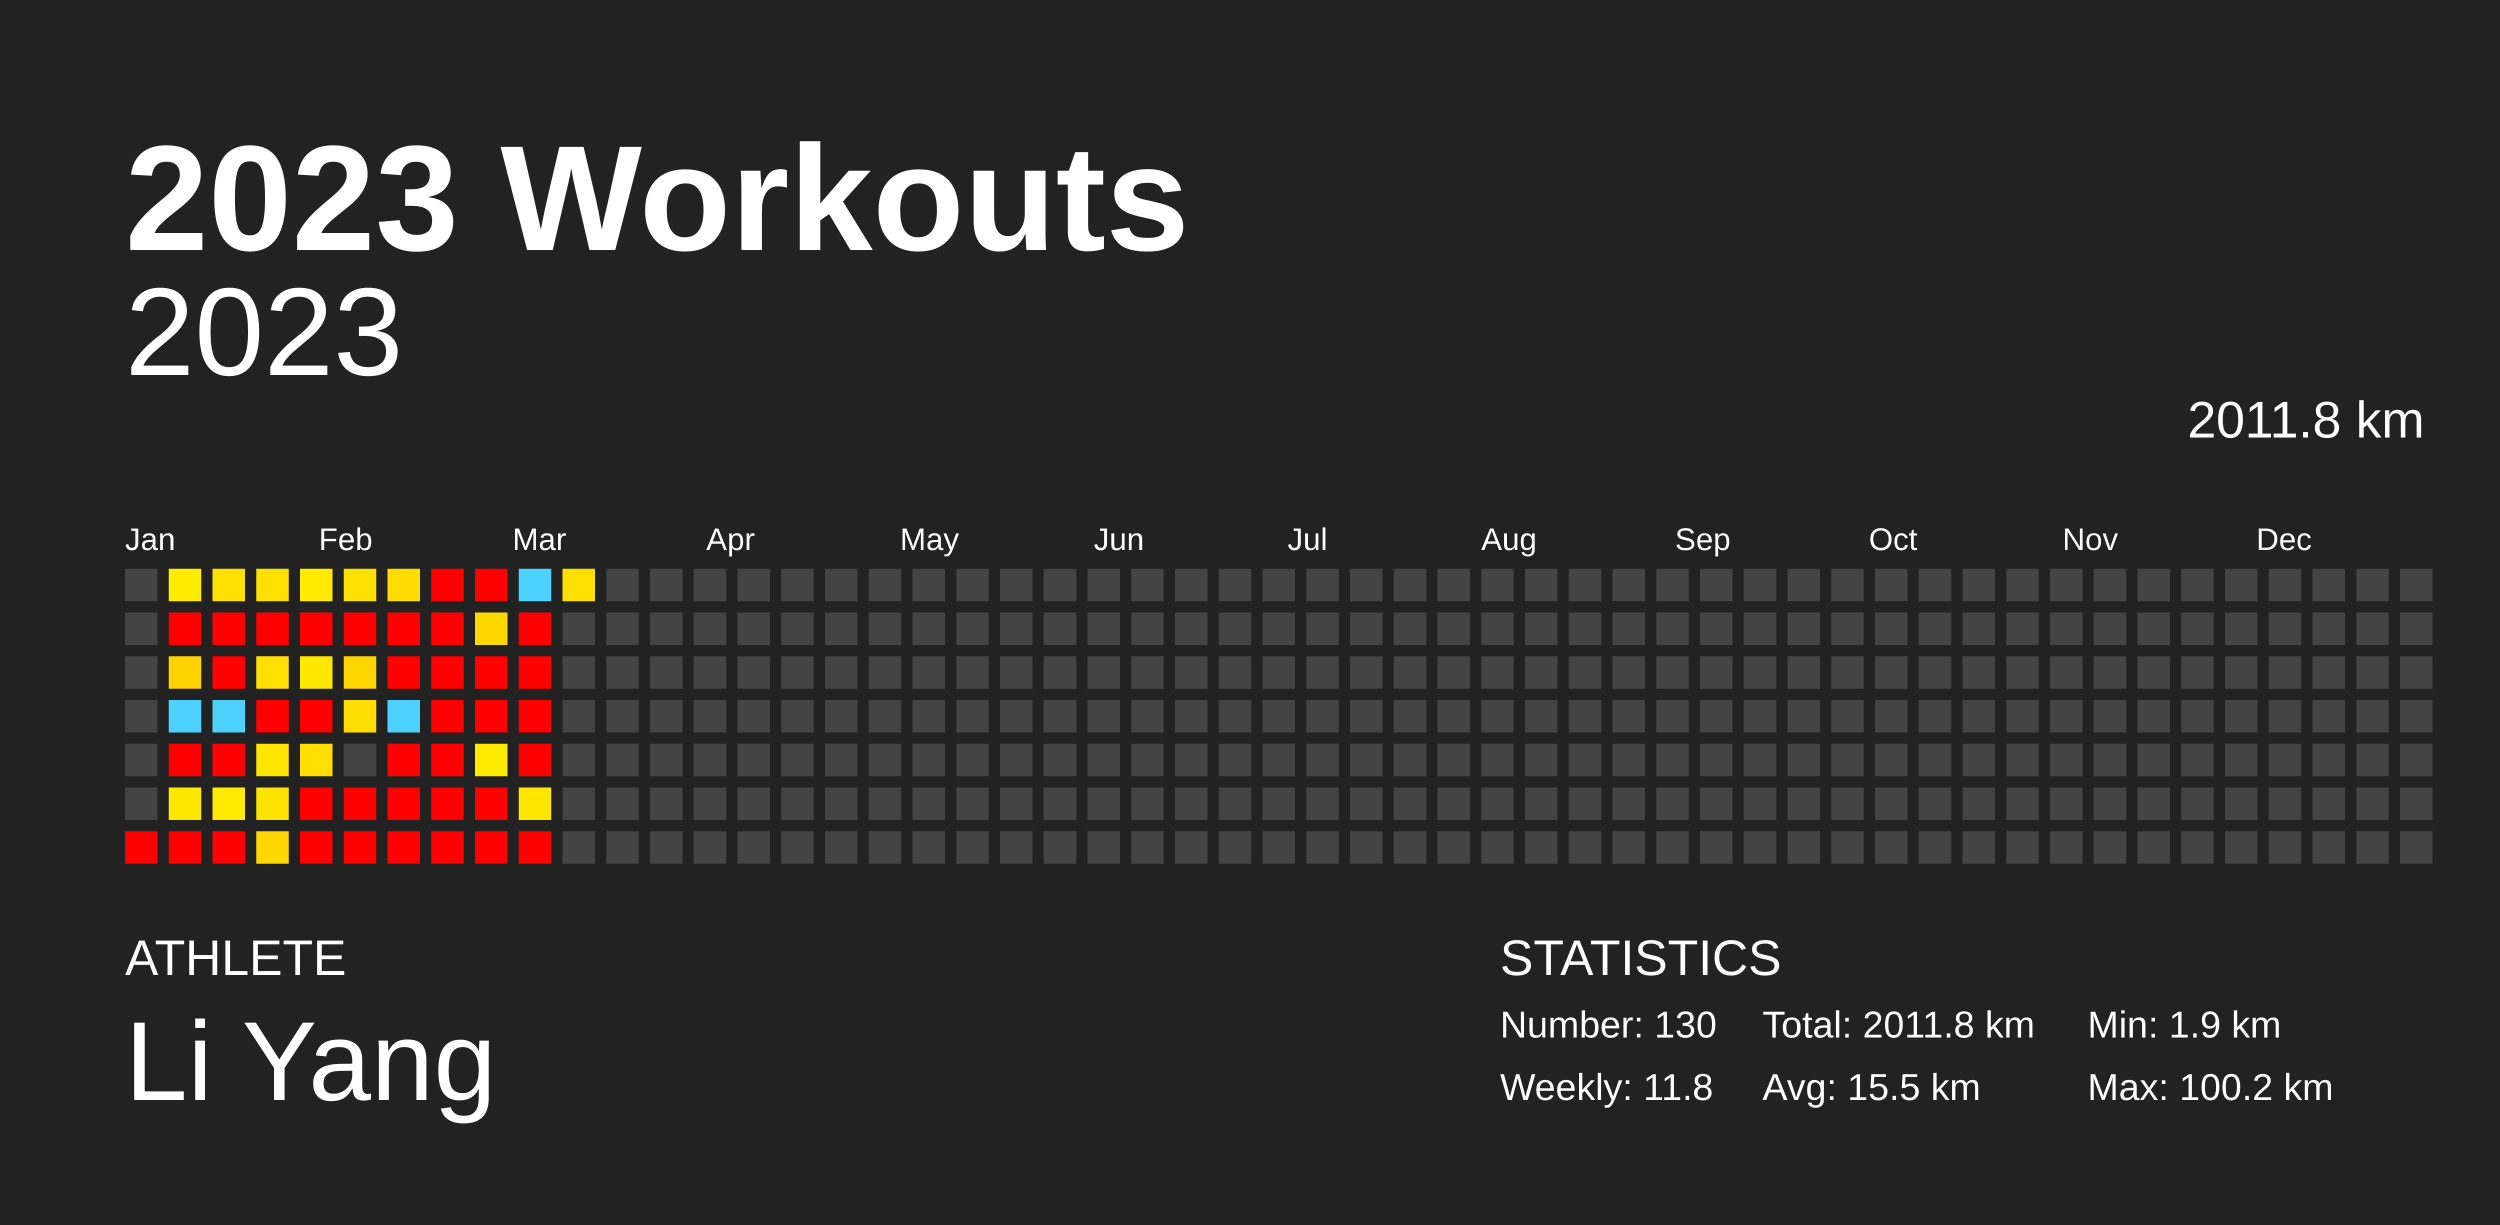
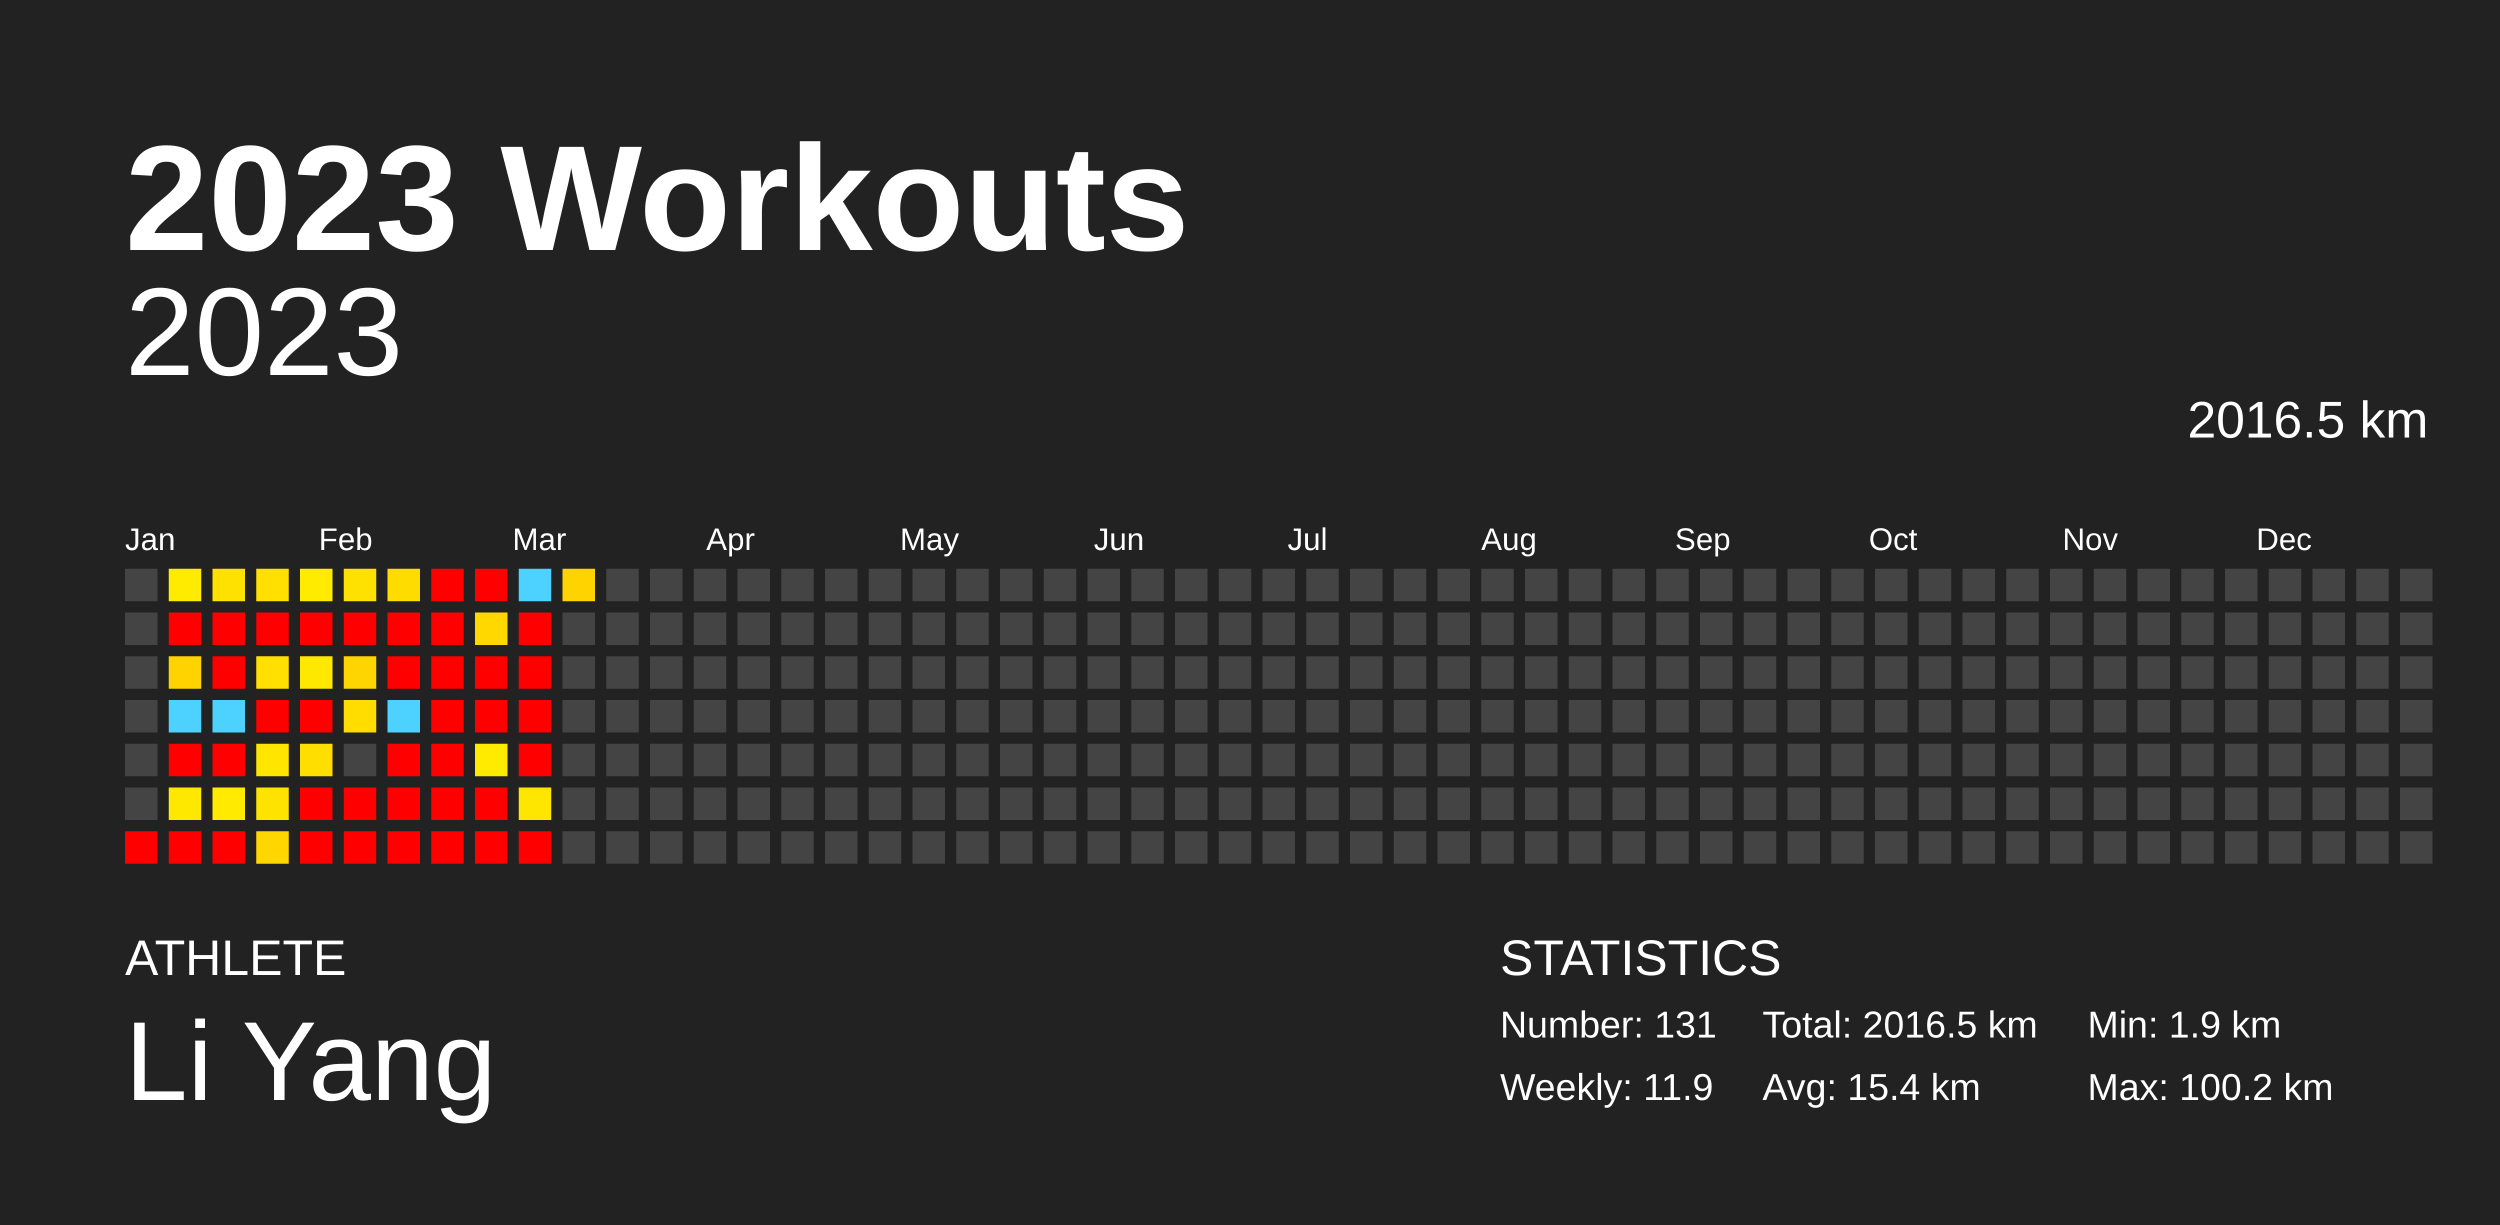
<svg xmlns="http://www.w3.org/2000/svg" baseProfile="full" height="98mm" version="1.1" viewBox="0,0,200,98" width="200mm">
  <defs />
  <rect fill="#222222" height="98" width="200" x="0" y="0" />
  <text fill="#FFFFFF" style="font-size:12px; font-family:Arial; font-weight:bold;" x="10" y="20">2023 Workouts</text>
  <text fill="#FFFFFF" style="font-size:4px; font-family:Arial" x="10" y="78">ATHLETE</text>
  <text fill="#FFFFFF" style="font-size:9px; font-family:Arial" x="10" y="88">Li Yang</text>
  <text fill="#FFFFFF" style="font-size:4px; font-family:Arial" x="120" y="78">STATISTICS</text>
-   <text fill="#FFFFFF" style="font-size:3px; font-family:Arial" x="120" y="83">Number: 130</text>
-   <text fill="#FFFFFF" style="font-size:3px; font-family:Arial" x="120" y="88">Weekly: 11.8</text>
-   <text fill="#FFFFFF" style="font-size:3px; font-family:Arial" x="141" y="83">Total: 2011.8 km</text>
-   <text fill="#FFFFFF" style="font-size:3px; font-family:Arial" x="141" y="88">Avg: 15.5 km</text>
+   <text fill="#FFFFFF" style="font-size:3px; font-family:Arial" x="120" y="83">Number: 131</text>
+   <text fill="#FFFFFF" style="font-size:3px; font-family:Arial" x="120" y="88">Weekly: 11.9</text>
+   <text fill="#FFFFFF" style="font-size:3px; font-family:Arial" x="141" y="83">Total: 2016.5 km</text>
+   <text fill="#FFFFFF" style="font-size:3px; font-family:Arial" x="141" y="88">Avg: 15.4 km</text>
  <text fill="#FFFFFF" style="font-size:3px; font-family:Arial" x="167" y="83">Min: 1.9 km</text>
  <text fill="#FFFFFF" style="font-size:3px; font-family:Arial" x="167" y="88">Max: 100.2 km</text>
  <text alignment-baseline="hanging" fill="#FFFFFF" style="font-size:10.0px; font-family:Arial;" x="10" y="30">2023</text>
-   <text alignment-baseline="hanging" fill="#FFFFFF" style="font-size:4.125px; font-family:Arial;" x="175" y="35">2011.8 km</text>
+   <text alignment-baseline="hanging" fill="#FFFFFF" style="font-size:4.125px; font-family:Arial;" x="175" y="35">2016.5 km</text>
  <text fill="#FFFFFF" style="font-size:2.5px; font-family:Arial" x="10.0" y="44">Jan</text>
  <text fill="#FFFFFF" style="font-size:2.5px; font-family:Arial" x="25.5" y="44">Feb</text>
  <text fill="#FFFFFF" style="font-size:2.5px; font-family:Arial" x="41.0" y="44">Mar</text>
  <text fill="#FFFFFF" style="font-size:2.5px; font-family:Arial" x="56.5" y="44">Apr</text>
  <text fill="#FFFFFF" style="font-size:2.5px; font-family:Arial" x="72.0" y="44">May</text>
  <text fill="#FFFFFF" style="font-size:2.5px; font-family:Arial" x="87.5" y="44">Jun</text>
  <text fill="#FFFFFF" style="font-size:2.5px; font-family:Arial" x="103.0" y="44">Jul</text>
  <text fill="#FFFFFF" style="font-size:2.5px; font-family:Arial" x="118.5" y="44">Aug</text>
  <text fill="#FFFFFF" style="font-size:2.5px; font-family:Arial" x="134.0" y="44">Sep</text>
  <text fill="#FFFFFF" style="font-size:2.5px; font-family:Arial" x="149.5" y="44">Oct</text>
  <text fill="#FFFFFF" style="font-size:2.5px; font-family:Arial" x="165.0" y="44">Nov</text>
  <text fill="#FFFFFF" style="font-size:2.5px; font-family:Arial" x="180.5" y="44">Dec</text>
  <rect fill="#444444" height="2.6" width="2.6" x="10.0" y="45.5" />
  <rect fill="#444444" height="2.6" width="2.6" x="10.0" y="49.0" />
  <rect fill="#444444" height="2.6" width="2.6" x="10.0" y="52.5" />
  <rect fill="#444444" height="2.6" width="2.6" x="10.0" y="56.0" />
  <rect fill="#444444" height="2.6" width="2.6" x="10.0" y="59.5" />
  <rect fill="#444444" height="2.6" width="2.6" x="10.0" y="63.0" />
  <rect fill="red" height="2.6" width="2.6" x="10.0" y="66.5" />
  <rect fill="#ffeb00" height="2.6" width="2.6" x="13.5" y="45.5" />
  <rect fill="red" height="2.6" width="2.6" x="13.5" y="49.0" />
  <rect fill="#ffd300" height="2.6" width="2.6" x="13.5" y="52.5" />
  <rect fill="#4dd2ff" height="2.6" width="2.6" x="13.5" y="56.0" />
  <rect fill="red" height="2.6" width="2.6" x="13.5" y="59.5" />
  <rect fill="#ffe800" height="2.6" width="2.6" x="13.5" y="63.0" />
  <rect fill="red" height="2.6" width="2.6" x="13.5" y="66.5" />
  <rect fill="#ffe100" height="2.6" width="2.6" x="17.0" y="45.5" />
  <rect fill="red" height="2.6" width="2.6" x="17.0" y="49.0" />
  <rect fill="red" height="2.6" width="2.6" x="17.0" y="52.5" />
  <rect fill="#4dd2ff" height="2.6" width="2.6" x="17.0" y="56.0" />
  <rect fill="red" height="2.6" width="2.6" x="17.0" y="59.5" />
  <rect fill="#ffea00" height="2.6" width="2.6" x="17.0" y="63.0" />
  <rect fill="red" height="2.6" width="2.6" x="17.0" y="66.5" />
  <rect fill="#ffe000" height="2.6" width="2.6" x="20.5" y="45.5" />
  <rect fill="red" height="2.6" width="2.6" x="20.5" y="49.0" />
  <rect fill="#ffe000" height="2.6" width="2.6" x="20.5" y="52.5" />
  <rect fill="red" height="2.6" width="2.6" x="20.5" y="56.0" />
  <rect fill="#ffe600" height="2.6" width="2.6" x="20.5" y="59.5" />
  <rect fill="#ffe300" height="2.6" width="2.6" x="20.5" y="63.0" />
  <rect fill="#ffd600" height="2.6" width="2.6" x="20.5" y="66.5" />
  <rect fill="#ffeb00" height="2.6" width="2.6" x="24.0" y="45.5" />
  <rect fill="red" height="2.6" width="2.6" x="24.0" y="49.0" />
  <rect fill="#ffe800" height="2.6" width="2.6" x="24.0" y="52.5" />
  <rect fill="red" height="2.6" width="2.6" x="24.0" y="56.0" />
  <rect fill="#ffde00" height="2.6" width="2.6" x="24.0" y="59.5" />
  <rect fill="red" height="2.6" width="2.6" x="24.0" y="63.0" />
  <rect fill="red" height="2.6" width="2.6" x="24.0" y="66.5" />
  <rect fill="#ffe100" height="2.6" width="2.6" x="27.5" y="45.5" />
  <rect fill="red" height="2.6" width="2.6" x="27.5" y="49.0" />
  <rect fill="#ffd500" height="2.6" width="2.6" x="27.5" y="52.5" />
  <rect fill="#ffdd00" height="2.6" width="2.6" x="27.5" y="56.0" />
  <rect fill="#444444" height="2.6" width="2.6" x="27.5" y="59.5" />
  <rect fill="red" height="2.6" width="2.6" x="27.5" y="63.0" />
  <rect fill="red" height="2.6" width="2.6" x="27.5" y="66.5" />
  <rect fill="#ffdc00" height="2.6" width="2.6" x="31.0" y="45.5" />
  <rect fill="red" height="2.6" width="2.6" x="31.0" y="49.0" />
  <rect fill="red" height="2.6" width="2.6" x="31.0" y="52.5" />
  <rect fill="#4dd2ff" height="2.6" width="2.6" x="31.0" y="56.0" />
  <rect fill="red" height="2.6" width="2.6" x="31.0" y="59.5" />
  <rect fill="red" height="2.6" width="2.6" x="31.0" y="63.0" />
  <rect fill="red" height="2.6" width="2.6" x="31.0" y="66.5" />
  <rect fill="red" height="2.6" width="2.6" x="34.5" y="45.5" />
  <rect fill="red" height="2.6" width="2.6" x="34.5" y="49.0" />
  <rect fill="red" height="2.6" width="2.6" x="34.5" y="52.5" />
  <rect fill="red" height="2.6" width="2.6" x="34.5" y="56.0" />
  <rect fill="red" height="2.6" width="2.6" x="34.5" y="59.5" />
  <rect fill="red" height="2.6" width="2.6" x="34.5" y="63.0" />
  <rect fill="red" height="2.6" width="2.6" x="34.5" y="66.5" />
  <rect fill="red" height="2.6" width="2.6" x="38.0" y="45.5" />
  <rect fill="#ffd800" height="2.6" width="2.6" x="38.0" y="49.0" />
  <rect fill="red" height="2.6" width="2.6" x="38.0" y="52.5" />
  <rect fill="red" height="2.6" width="2.6" x="38.0" y="56.0" />
  <rect fill="#ffeb00" height="2.6" width="2.6" x="38.0" y="59.5" />
  <rect fill="red" height="2.6" width="2.6" x="38.0" y="63.0" />
  <rect fill="red" height="2.6" width="2.6" x="38.0" y="66.5" />
  <rect fill="#4dd2ff" height="2.6" width="2.6" x="41.5" y="45.5" />
  <rect fill="red" height="2.6" width="2.6" x="41.5" y="49.0" />
  <rect fill="red" height="2.6" width="2.6" x="41.5" y="52.5" />
  <rect fill="red" height="2.6" width="2.6" x="41.5" y="56.0" />
  <rect fill="red" height="2.6" width="2.6" x="41.5" y="59.5" />
  <rect fill="#ffe600" height="2.6" width="2.6" x="41.5" y="63.0" />
  <rect fill="red" height="2.6" width="2.6" x="41.5" y="66.5" />
-   <rect fill="#ffdf00" height="2.6" width="2.6" x="45.0" y="45.5" />
+   <rect fill="#ffd300" height="2.6" width="2.6" x="45.0" y="45.5" />
  <rect fill="#444444" height="2.6" width="2.6" x="45.0" y="49.0" />
  <rect fill="#444444" height="2.6" width="2.6" x="45.0" y="52.5" />
  <rect fill="#444444" height="2.6" width="2.6" x="45.0" y="56.0" />
  <rect fill="#444444" height="2.6" width="2.6" x="45.0" y="59.5" />
  <rect fill="#444444" height="2.6" width="2.6" x="45.0" y="63.0" />
  <rect fill="#444444" height="2.6" width="2.6" x="45.0" y="66.5" />
  <rect fill="#444444" height="2.6" width="2.6" x="48.5" y="45.5" />
  <rect fill="#444444" height="2.6" width="2.6" x="48.5" y="49.0" />
  <rect fill="#444444" height="2.6" width="2.6" x="48.5" y="52.5" />
  <rect fill="#444444" height="2.6" width="2.6" x="48.5" y="56.0" />
  <rect fill="#444444" height="2.6" width="2.6" x="48.5" y="59.5" />
  <rect fill="#444444" height="2.6" width="2.6" x="48.5" y="63.0" />
  <rect fill="#444444" height="2.6" width="2.6" x="48.5" y="66.5" />
  <rect fill="#444444" height="2.6" width="2.6" x="52.0" y="45.5" />
  <rect fill="#444444" height="2.6" width="2.6" x="52.0" y="49.0" />
  <rect fill="#444444" height="2.6" width="2.6" x="52.0" y="52.5" />
  <rect fill="#444444" height="2.6" width="2.6" x="52.0" y="56.0" />
  <rect fill="#444444" height="2.6" width="2.6" x="52.0" y="59.5" />
  <rect fill="#444444" height="2.6" width="2.6" x="52.0" y="63.0" />
  <rect fill="#444444" height="2.6" width="2.6" x="52.0" y="66.5" />
  <rect fill="#444444" height="2.6" width="2.6" x="55.5" y="45.5" />
  <rect fill="#444444" height="2.6" width="2.6" x="55.5" y="49.0" />
  <rect fill="#444444" height="2.6" width="2.6" x="55.5" y="52.5" />
  <rect fill="#444444" height="2.6" width="2.6" x="55.5" y="56.0" />
  <rect fill="#444444" height="2.6" width="2.6" x="55.5" y="59.5" />
  <rect fill="#444444" height="2.6" width="2.6" x="55.5" y="63.0" />
  <rect fill="#444444" height="2.6" width="2.6" x="55.5" y="66.5" />
  <rect fill="#444444" height="2.6" width="2.6" x="59.0" y="45.5" />
  <rect fill="#444444" height="2.6" width="2.6" x="59.0" y="49.0" />
  <rect fill="#444444" height="2.6" width="2.6" x="59.0" y="52.5" />
  <rect fill="#444444" height="2.6" width="2.6" x="59.0" y="56.0" />
  <rect fill="#444444" height="2.6" width="2.6" x="59.0" y="59.5" />
  <rect fill="#444444" height="2.6" width="2.6" x="59.0" y="63.0" />
  <rect fill="#444444" height="2.6" width="2.6" x="59.0" y="66.5" />
  <rect fill="#444444" height="2.6" width="2.6" x="62.5" y="45.5" />
  <rect fill="#444444" height="2.6" width="2.6" x="62.5" y="49.0" />
  <rect fill="#444444" height="2.6" width="2.6" x="62.5" y="52.5" />
  <rect fill="#444444" height="2.6" width="2.6" x="62.5" y="56.0" />
  <rect fill="#444444" height="2.6" width="2.6" x="62.5" y="59.5" />
  <rect fill="#444444" height="2.6" width="2.6" x="62.5" y="63.0" />
  <rect fill="#444444" height="2.6" width="2.6" x="62.5" y="66.5" />
  <rect fill="#444444" height="2.6" width="2.6" x="66.0" y="45.5" />
  <rect fill="#444444" height="2.6" width="2.6" x="66.0" y="49.0" />
  <rect fill="#444444" height="2.6" width="2.6" x="66.0" y="52.5" />
  <rect fill="#444444" height="2.6" width="2.6" x="66.0" y="56.0" />
  <rect fill="#444444" height="2.6" width="2.6" x="66.0" y="59.5" />
  <rect fill="#444444" height="2.6" width="2.6" x="66.0" y="63.0" />
  <rect fill="#444444" height="2.6" width="2.6" x="66.0" y="66.5" />
  <rect fill="#444444" height="2.6" width="2.6" x="69.5" y="45.5" />
  <rect fill="#444444" height="2.6" width="2.6" x="69.5" y="49.0" />
  <rect fill="#444444" height="2.6" width="2.6" x="69.5" y="52.5" />
  <rect fill="#444444" height="2.6" width="2.6" x="69.5" y="56.0" />
  <rect fill="#444444" height="2.6" width="2.6" x="69.5" y="59.5" />
  <rect fill="#444444" height="2.6" width="2.6" x="69.5" y="63.0" />
  <rect fill="#444444" height="2.6" width="2.6" x="69.5" y="66.5" />
  <rect fill="#444444" height="2.6" width="2.6" x="73.0" y="45.5" />
  <rect fill="#444444" height="2.6" width="2.6" x="73.0" y="49.0" />
  <rect fill="#444444" height="2.6" width="2.6" x="73.0" y="52.5" />
  <rect fill="#444444" height="2.6" width="2.6" x="73.0" y="56.0" />
  <rect fill="#444444" height="2.6" width="2.6" x="73.0" y="59.5" />
  <rect fill="#444444" height="2.6" width="2.6" x="73.0" y="63.0" />
  <rect fill="#444444" height="2.6" width="2.6" x="73.0" y="66.5" />
  <rect fill="#444444" height="2.6" width="2.6" x="76.5" y="45.5" />
  <rect fill="#444444" height="2.6" width="2.6" x="76.5" y="49.0" />
  <rect fill="#444444" height="2.6" width="2.6" x="76.5" y="52.5" />
  <rect fill="#444444" height="2.6" width="2.6" x="76.5" y="56.0" />
  <rect fill="#444444" height="2.6" width="2.6" x="76.5" y="59.5" />
  <rect fill="#444444" height="2.6" width="2.6" x="76.5" y="63.0" />
  <rect fill="#444444" height="2.6" width="2.6" x="76.5" y="66.5" />
  <rect fill="#444444" height="2.6" width="2.6" x="80.0" y="45.5" />
  <rect fill="#444444" height="2.6" width="2.6" x="80.0" y="49.0" />
  <rect fill="#444444" height="2.6" width="2.6" x="80.0" y="52.5" />
  <rect fill="#444444" height="2.6" width="2.6" x="80.0" y="56.0" />
  <rect fill="#444444" height="2.6" width="2.6" x="80.0" y="59.5" />
  <rect fill="#444444" height="2.6" width="2.6" x="80.0" y="63.0" />
  <rect fill="#444444" height="2.6" width="2.6" x="80.0" y="66.5" />
  <rect fill="#444444" height="2.6" width="2.6" x="83.5" y="45.5" />
  <rect fill="#444444" height="2.6" width="2.6" x="83.5" y="49.0" />
  <rect fill="#444444" height="2.6" width="2.6" x="83.5" y="52.5" />
  <rect fill="#444444" height="2.6" width="2.6" x="83.5" y="56.0" />
  <rect fill="#444444" height="2.6" width="2.6" x="83.5" y="59.5" />
  <rect fill="#444444" height="2.6" width="2.6" x="83.5" y="63.0" />
  <rect fill="#444444" height="2.6" width="2.6" x="83.5" y="66.5" />
  <rect fill="#444444" height="2.6" width="2.6" x="87.0" y="45.5" />
  <rect fill="#444444" height="2.6" width="2.6" x="87.0" y="49.0" />
  <rect fill="#444444" height="2.6" width="2.6" x="87.0" y="52.5" />
  <rect fill="#444444" height="2.6" width="2.6" x="87.0" y="56.0" />
  <rect fill="#444444" height="2.6" width="2.6" x="87.0" y="59.5" />
  <rect fill="#444444" height="2.6" width="2.6" x="87.0" y="63.0" />
  <rect fill="#444444" height="2.6" width="2.6" x="87.0" y="66.5" />
  <rect fill="#444444" height="2.6" width="2.6" x="90.5" y="45.5" />
  <rect fill="#444444" height="2.6" width="2.6" x="90.5" y="49.0" />
  <rect fill="#444444" height="2.6" width="2.6" x="90.5" y="52.5" />
  <rect fill="#444444" height="2.6" width="2.6" x="90.5" y="56.0" />
  <rect fill="#444444" height="2.6" width="2.6" x="90.5" y="59.5" />
  <rect fill="#444444" height="2.6" width="2.6" x="90.5" y="63.0" />
  <rect fill="#444444" height="2.6" width="2.6" x="90.5" y="66.5" />
  <rect fill="#444444" height="2.6" width="2.6" x="94.0" y="45.5" />
  <rect fill="#444444" height="2.6" width="2.6" x="94.0" y="49.0" />
  <rect fill="#444444" height="2.6" width="2.6" x="94.0" y="52.5" />
  <rect fill="#444444" height="2.6" width="2.6" x="94.0" y="56.0" />
  <rect fill="#444444" height="2.6" width="2.6" x="94.0" y="59.5" />
  <rect fill="#444444" height="2.6" width="2.6" x="94.0" y="63.0" />
  <rect fill="#444444" height="2.6" width="2.6" x="94.0" y="66.5" />
  <rect fill="#444444" height="2.6" width="2.6" x="97.5" y="45.5" />
  <rect fill="#444444" height="2.6" width="2.6" x="97.5" y="49.0" />
  <rect fill="#444444" height="2.6" width="2.6" x="97.5" y="52.5" />
  <rect fill="#444444" height="2.6" width="2.6" x="97.5" y="56.0" />
  <rect fill="#444444" height="2.6" width="2.6" x="97.5" y="59.5" />
  <rect fill="#444444" height="2.6" width="2.6" x="97.5" y="63.0" />
  <rect fill="#444444" height="2.6" width="2.6" x="97.5" y="66.5" />
  <rect fill="#444444" height="2.6" width="2.6" x="101.0" y="45.5" />
  <rect fill="#444444" height="2.6" width="2.6" x="101.0" y="49.0" />
  <rect fill="#444444" height="2.6" width="2.6" x="101.0" y="52.5" />
  <rect fill="#444444" height="2.6" width="2.6" x="101.0" y="56.0" />
  <rect fill="#444444" height="2.6" width="2.6" x="101.0" y="59.5" />
  <rect fill="#444444" height="2.6" width="2.6" x="101.0" y="63.0" />
  <rect fill="#444444" height="2.6" width="2.6" x="101.0" y="66.5" />
  <rect fill="#444444" height="2.6" width="2.6" x="104.5" y="45.5" />
  <rect fill="#444444" height="2.6" width="2.6" x="104.5" y="49.0" />
  <rect fill="#444444" height="2.6" width="2.6" x="104.5" y="52.5" />
  <rect fill="#444444" height="2.6" width="2.6" x="104.5" y="56.0" />
  <rect fill="#444444" height="2.6" width="2.6" x="104.5" y="59.5" />
  <rect fill="#444444" height="2.6" width="2.6" x="104.5" y="63.0" />
  <rect fill="#444444" height="2.6" width="2.6" x="104.5" y="66.5" />
  <rect fill="#444444" height="2.6" width="2.6" x="108.0" y="45.5" />
  <rect fill="#444444" height="2.6" width="2.6" x="108.0" y="49.0" />
  <rect fill="#444444" height="2.6" width="2.6" x="108.0" y="52.5" />
  <rect fill="#444444" height="2.6" width="2.6" x="108.0" y="56.0" />
  <rect fill="#444444" height="2.6" width="2.6" x="108.0" y="59.5" />
  <rect fill="#444444" height="2.6" width="2.6" x="108.0" y="63.0" />
  <rect fill="#444444" height="2.6" width="2.6" x="108.0" y="66.5" />
  <rect fill="#444444" height="2.6" width="2.6" x="111.5" y="45.5" />
  <rect fill="#444444" height="2.6" width="2.6" x="111.5" y="49.0" />
  <rect fill="#444444" height="2.6" width="2.6" x="111.5" y="52.5" />
  <rect fill="#444444" height="2.6" width="2.6" x="111.5" y="56.0" />
  <rect fill="#444444" height="2.6" width="2.6" x="111.5" y="59.5" />
  <rect fill="#444444" height="2.6" width="2.6" x="111.5" y="63.0" />
  <rect fill="#444444" height="2.6" width="2.6" x="111.5" y="66.5" />
  <rect fill="#444444" height="2.6" width="2.6" x="115.0" y="45.5" />
  <rect fill="#444444" height="2.6" width="2.6" x="115.0" y="49.0" />
  <rect fill="#444444" height="2.6" width="2.6" x="115.0" y="52.5" />
  <rect fill="#444444" height="2.6" width="2.6" x="115.0" y="56.0" />
  <rect fill="#444444" height="2.6" width="2.6" x="115.0" y="59.5" />
  <rect fill="#444444" height="2.6" width="2.6" x="115.0" y="63.0" />
  <rect fill="#444444" height="2.6" width="2.6" x="115.0" y="66.5" />
  <rect fill="#444444" height="2.6" width="2.6" x="118.5" y="45.5" />
  <rect fill="#444444" height="2.6" width="2.6" x="118.5" y="49.0" />
  <rect fill="#444444" height="2.6" width="2.6" x="118.5" y="52.5" />
  <rect fill="#444444" height="2.6" width="2.6" x="118.5" y="56.0" />
  <rect fill="#444444" height="2.6" width="2.6" x="118.5" y="59.5" />
  <rect fill="#444444" height="2.6" width="2.6" x="118.5" y="63.0" />
  <rect fill="#444444" height="2.6" width="2.6" x="118.5" y="66.5" />
  <rect fill="#444444" height="2.6" width="2.6" x="122.0" y="45.5" />
  <rect fill="#444444" height="2.6" width="2.6" x="122.0" y="49.0" />
  <rect fill="#444444" height="2.6" width="2.6" x="122.0" y="52.5" />
  <rect fill="#444444" height="2.6" width="2.6" x="122.0" y="56.0" />
  <rect fill="#444444" height="2.6" width="2.6" x="122.0" y="59.5" />
  <rect fill="#444444" height="2.6" width="2.6" x="122.0" y="63.0" />
  <rect fill="#444444" height="2.6" width="2.6" x="122.0" y="66.5" />
  <rect fill="#444444" height="2.6" width="2.6" x="125.5" y="45.5" />
  <rect fill="#444444" height="2.6" width="2.6" x="125.5" y="49.0" />
  <rect fill="#444444" height="2.6" width="2.6" x="125.5" y="52.5" />
  <rect fill="#444444" height="2.6" width="2.6" x="125.5" y="56.0" />
  <rect fill="#444444" height="2.6" width="2.6" x="125.5" y="59.5" />
  <rect fill="#444444" height="2.6" width="2.6" x="125.5" y="63.0" />
  <rect fill="#444444" height="2.6" width="2.6" x="125.5" y="66.5" />
  <rect fill="#444444" height="2.6" width="2.6" x="129.0" y="45.5" />
  <rect fill="#444444" height="2.6" width="2.6" x="129.0" y="49.0" />
  <rect fill="#444444" height="2.6" width="2.6" x="129.0" y="52.5" />
  <rect fill="#444444" height="2.6" width="2.6" x="129.0" y="56.0" />
  <rect fill="#444444" height="2.6" width="2.6" x="129.0" y="59.5" />
  <rect fill="#444444" height="2.6" width="2.6" x="129.0" y="63.0" />
  <rect fill="#444444" height="2.6" width="2.6" x="129.0" y="66.5" />
  <rect fill="#444444" height="2.6" width="2.6" x="132.5" y="45.5" />
  <rect fill="#444444" height="2.6" width="2.6" x="132.5" y="49.0" />
  <rect fill="#444444" height="2.6" width="2.6" x="132.5" y="52.5" />
  <rect fill="#444444" height="2.6" width="2.6" x="132.5" y="56.0" />
  <rect fill="#444444" height="2.6" width="2.6" x="132.5" y="59.5" />
  <rect fill="#444444" height="2.6" width="2.6" x="132.5" y="63.0" />
  <rect fill="#444444" height="2.6" width="2.6" x="132.5" y="66.5" />
  <rect fill="#444444" height="2.6" width="2.6" x="136.0" y="45.5" />
  <rect fill="#444444" height="2.6" width="2.6" x="136.0" y="49.0" />
  <rect fill="#444444" height="2.6" width="2.6" x="136.0" y="52.5" />
  <rect fill="#444444" height="2.6" width="2.6" x="136.0" y="56.0" />
  <rect fill="#444444" height="2.6" width="2.6" x="136.0" y="59.5" />
  <rect fill="#444444" height="2.6" width="2.6" x="136.0" y="63.0" />
  <rect fill="#444444" height="2.6" width="2.6" x="136.0" y="66.5" />
  <rect fill="#444444" height="2.6" width="2.6" x="139.5" y="45.5" />
  <rect fill="#444444" height="2.6" width="2.6" x="139.5" y="49.0" />
  <rect fill="#444444" height="2.6" width="2.6" x="139.5" y="52.5" />
  <rect fill="#444444" height="2.6" width="2.6" x="139.5" y="56.0" />
  <rect fill="#444444" height="2.6" width="2.6" x="139.5" y="59.5" />
  <rect fill="#444444" height="2.6" width="2.6" x="139.5" y="63.0" />
  <rect fill="#444444" height="2.6" width="2.6" x="139.5" y="66.5" />
  <rect fill="#444444" height="2.6" width="2.6" x="143.0" y="45.5" />
  <rect fill="#444444" height="2.6" width="2.6" x="143.0" y="49.0" />
  <rect fill="#444444" height="2.6" width="2.6" x="143.0" y="52.5" />
  <rect fill="#444444" height="2.6" width="2.6" x="143.0" y="56.0" />
  <rect fill="#444444" height="2.6" width="2.6" x="143.0" y="59.5" />
  <rect fill="#444444" height="2.6" width="2.6" x="143.0" y="63.0" />
  <rect fill="#444444" height="2.6" width="2.6" x="143.0" y="66.5" />
  <rect fill="#444444" height="2.6" width="2.6" x="146.5" y="45.5" />
  <rect fill="#444444" height="2.6" width="2.6" x="146.5" y="49.0" />
  <rect fill="#444444" height="2.6" width="2.6" x="146.5" y="52.5" />
  <rect fill="#444444" height="2.6" width="2.6" x="146.5" y="56.0" />
  <rect fill="#444444" height="2.6" width="2.6" x="146.5" y="59.5" />
  <rect fill="#444444" height="2.6" width="2.6" x="146.5" y="63.0" />
  <rect fill="#444444" height="2.6" width="2.6" x="146.5" y="66.5" />
  <rect fill="#444444" height="2.6" width="2.6" x="150.0" y="45.5" />
  <rect fill="#444444" height="2.6" width="2.6" x="150.0" y="49.0" />
  <rect fill="#444444" height="2.6" width="2.6" x="150.0" y="52.5" />
  <rect fill="#444444" height="2.6" width="2.6" x="150.0" y="56.0" />
  <rect fill="#444444" height="2.6" width="2.6" x="150.0" y="59.5" />
  <rect fill="#444444" height="2.6" width="2.6" x="150.0" y="63.0" />
  <rect fill="#444444" height="2.6" width="2.6" x="150.0" y="66.5" />
  <rect fill="#444444" height="2.6" width="2.6" x="153.5" y="45.5" />
  <rect fill="#444444" height="2.6" width="2.6" x="153.5" y="49.0" />
  <rect fill="#444444" height="2.6" width="2.6" x="153.5" y="52.5" />
  <rect fill="#444444" height="2.6" width="2.6" x="153.5" y="56.0" />
  <rect fill="#444444" height="2.6" width="2.6" x="153.5" y="59.5" />
  <rect fill="#444444" height="2.6" width="2.6" x="153.5" y="63.0" />
  <rect fill="#444444" height="2.6" width="2.6" x="153.5" y="66.5" />
  <rect fill="#444444" height="2.6" width="2.6" x="157.0" y="45.5" />
  <rect fill="#444444" height="2.6" width="2.6" x="157.0" y="49.0" />
  <rect fill="#444444" height="2.6" width="2.6" x="157.0" y="52.5" />
  <rect fill="#444444" height="2.6" width="2.6" x="157.0" y="56.0" />
  <rect fill="#444444" height="2.6" width="2.6" x="157.0" y="59.5" />
  <rect fill="#444444" height="2.6" width="2.6" x="157.0" y="63.0" />
  <rect fill="#444444" height="2.6" width="2.6" x="157.0" y="66.5" />
  <rect fill="#444444" height="2.6" width="2.6" x="160.5" y="45.5" />
  <rect fill="#444444" height="2.6" width="2.6" x="160.5" y="49.0" />
  <rect fill="#444444" height="2.6" width="2.6" x="160.5" y="52.5" />
  <rect fill="#444444" height="2.6" width="2.6" x="160.5" y="56.0" />
  <rect fill="#444444" height="2.6" width="2.6" x="160.5" y="59.5" />
  <rect fill="#444444" height="2.6" width="2.6" x="160.5" y="63.0" />
  <rect fill="#444444" height="2.6" width="2.6" x="160.5" y="66.5" />
  <rect fill="#444444" height="2.6" width="2.6" x="164.0" y="45.5" />
  <rect fill="#444444" height="2.6" width="2.6" x="164.0" y="49.0" />
  <rect fill="#444444" height="2.6" width="2.6" x="164.0" y="52.5" />
  <rect fill="#444444" height="2.6" width="2.6" x="164.0" y="56.0" />
  <rect fill="#444444" height="2.6" width="2.6" x="164.0" y="59.5" />
  <rect fill="#444444" height="2.6" width="2.6" x="164.0" y="63.0" />
  <rect fill="#444444" height="2.6" width="2.6" x="164.0" y="66.5" />
  <rect fill="#444444" height="2.6" width="2.6" x="167.5" y="45.5" />
  <rect fill="#444444" height="2.6" width="2.6" x="167.5" y="49.0" />
  <rect fill="#444444" height="2.6" width="2.6" x="167.5" y="52.5" />
  <rect fill="#444444" height="2.6" width="2.6" x="167.5" y="56.0" />
  <rect fill="#444444" height="2.6" width="2.6" x="167.5" y="59.5" />
  <rect fill="#444444" height="2.6" width="2.6" x="167.5" y="63.0" />
  <rect fill="#444444" height="2.6" width="2.6" x="167.5" y="66.5" />
  <rect fill="#444444" height="2.6" width="2.6" x="171.0" y="45.5" />
  <rect fill="#444444" height="2.6" width="2.6" x="171.0" y="49.0" />
  <rect fill="#444444" height="2.6" width="2.6" x="171.0" y="52.5" />
  <rect fill="#444444" height="2.6" width="2.6" x="171.0" y="56.0" />
  <rect fill="#444444" height="2.6" width="2.6" x="171.0" y="59.5" />
  <rect fill="#444444" height="2.6" width="2.6" x="171.0" y="63.0" />
  <rect fill="#444444" height="2.6" width="2.6" x="171.0" y="66.5" />
  <rect fill="#444444" height="2.6" width="2.6" x="174.5" y="45.5" />
  <rect fill="#444444" height="2.6" width="2.6" x="174.5" y="49.0" />
  <rect fill="#444444" height="2.6" width="2.6" x="174.5" y="52.5" />
  <rect fill="#444444" height="2.6" width="2.6" x="174.5" y="56.0" />
  <rect fill="#444444" height="2.6" width="2.6" x="174.5" y="59.5" />
  <rect fill="#444444" height="2.6" width="2.6" x="174.5" y="63.0" />
  <rect fill="#444444" height="2.6" width="2.6" x="174.5" y="66.5" />
  <rect fill="#444444" height="2.6" width="2.6" x="178.0" y="45.5" />
  <rect fill="#444444" height="2.6" width="2.6" x="178.0" y="49.0" />
  <rect fill="#444444" height="2.6" width="2.6" x="178.0" y="52.5" />
  <rect fill="#444444" height="2.6" width="2.6" x="178.0" y="56.0" />
  <rect fill="#444444" height="2.6" width="2.6" x="178.0" y="59.5" />
  <rect fill="#444444" height="2.6" width="2.6" x="178.0" y="63.0" />
  <rect fill="#444444" height="2.6" width="2.6" x="178.0" y="66.5" />
  <rect fill="#444444" height="2.6" width="2.6" x="181.5" y="45.5" />
  <rect fill="#444444" height="2.6" width="2.6" x="181.5" y="49.0" />
  <rect fill="#444444" height="2.6" width="2.6" x="181.5" y="52.5" />
  <rect fill="#444444" height="2.6" width="2.6" x="181.5" y="56.0" />
  <rect fill="#444444" height="2.6" width="2.6" x="181.5" y="59.5" />
  <rect fill="#444444" height="2.6" width="2.6" x="181.5" y="63.0" />
  <rect fill="#444444" height="2.6" width="2.6" x="181.5" y="66.5" />
  <rect fill="#444444" height="2.6" width="2.6" x="185.0" y="45.5" />
  <rect fill="#444444" height="2.6" width="2.6" x="185.0" y="49.0" />
  <rect fill="#444444" height="2.6" width="2.6" x="185.0" y="52.5" />
  <rect fill="#444444" height="2.6" width="2.6" x="185.0" y="56.0" />
  <rect fill="#444444" height="2.6" width="2.6" x="185.0" y="59.5" />
  <rect fill="#444444" height="2.6" width="2.6" x="185.0" y="63.0" />
  <rect fill="#444444" height="2.6" width="2.6" x="185.0" y="66.5" />
  <rect fill="#444444" height="2.6" width="2.6" x="188.5" y="45.5" />
  <rect fill="#444444" height="2.6" width="2.6" x="188.5" y="49.0" />
  <rect fill="#444444" height="2.6" width="2.6" x="188.5" y="52.5" />
  <rect fill="#444444" height="2.6" width="2.6" x="188.5" y="56.0" />
  <rect fill="#444444" height="2.6" width="2.6" x="188.5" y="59.5" />
  <rect fill="#444444" height="2.6" width="2.6" x="188.5" y="63.0" />
  <rect fill="#444444" height="2.6" width="2.6" x="188.5" y="66.5" />
  <rect fill="#444444" height="2.6" width="2.6" x="192.0" y="45.5" />
  <rect fill="#444444" height="2.6" width="2.6" x="192.0" y="49.0" />
  <rect fill="#444444" height="2.6" width="2.6" x="192.0" y="52.5" />
  <rect fill="#444444" height="2.6" width="2.6" x="192.0" y="56.0" />
  <rect fill="#444444" height="2.6" width="2.6" x="192.0" y="59.5" />
  <rect fill="#444444" height="2.6" width="2.6" x="192.0" y="63.0" />
  <rect fill="#444444" height="2.6" width="2.6" x="192.0" y="66.5" />
</svg>
